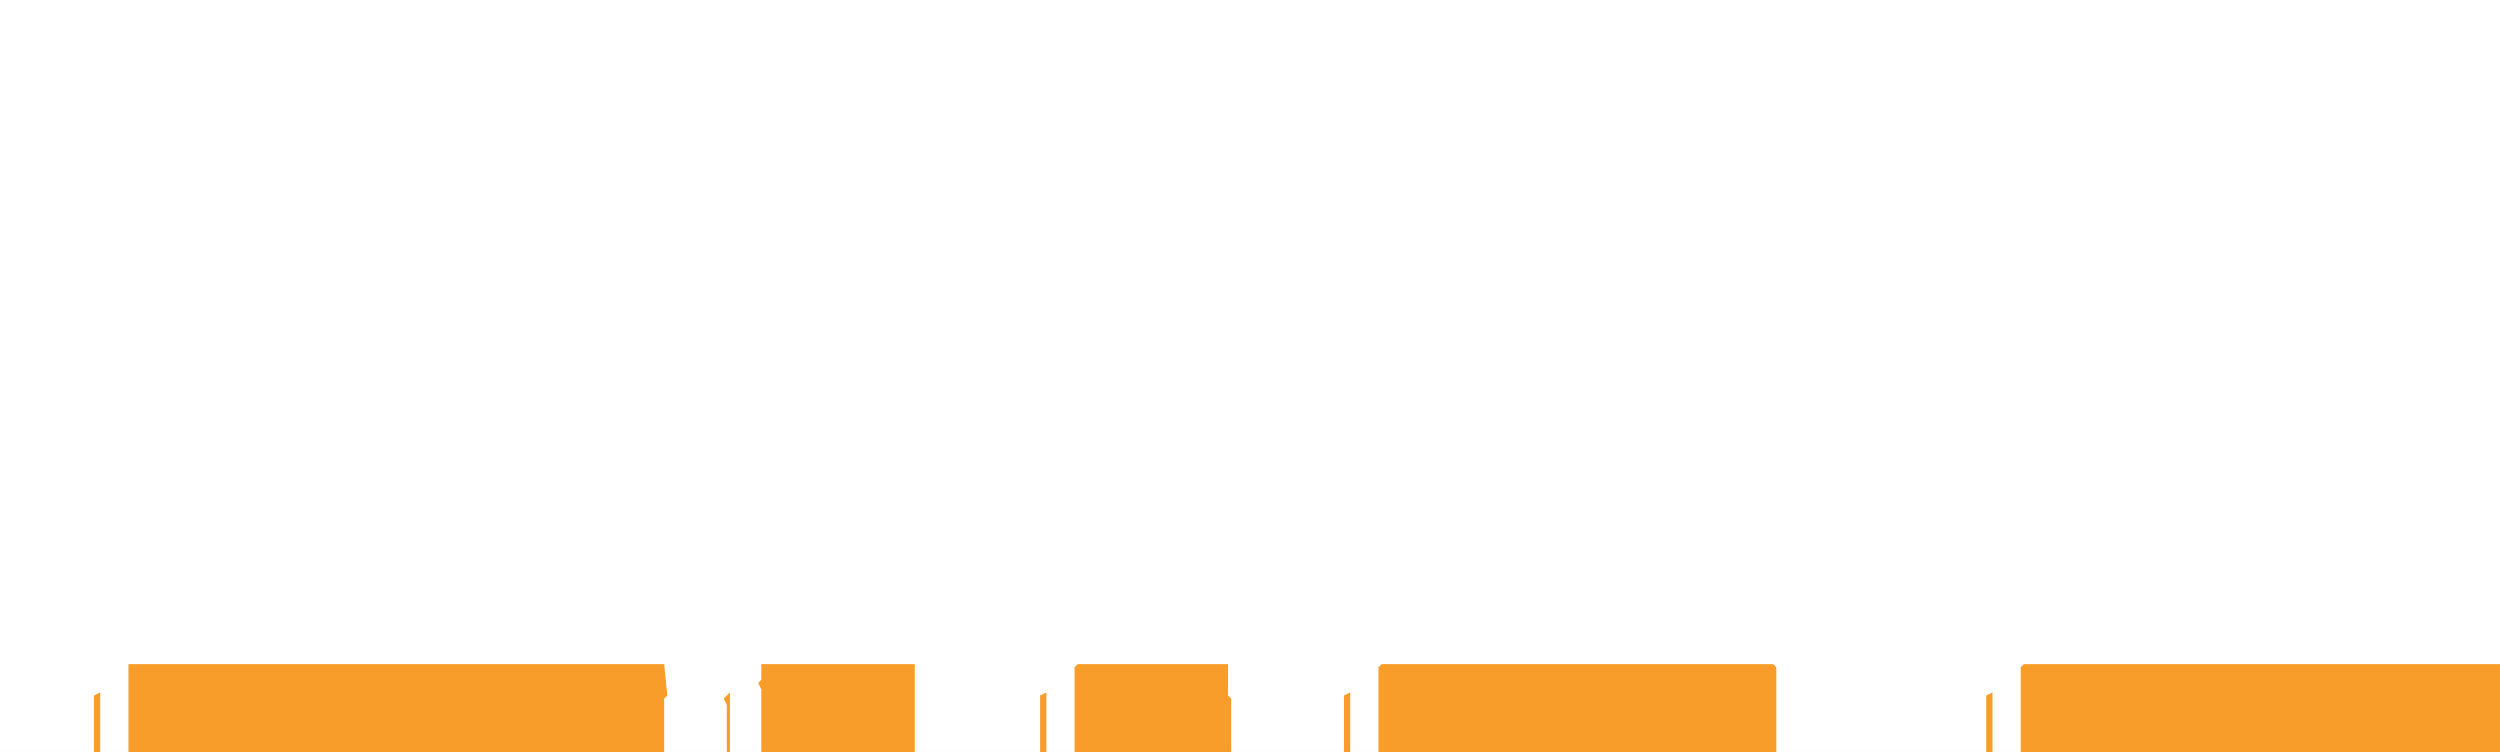
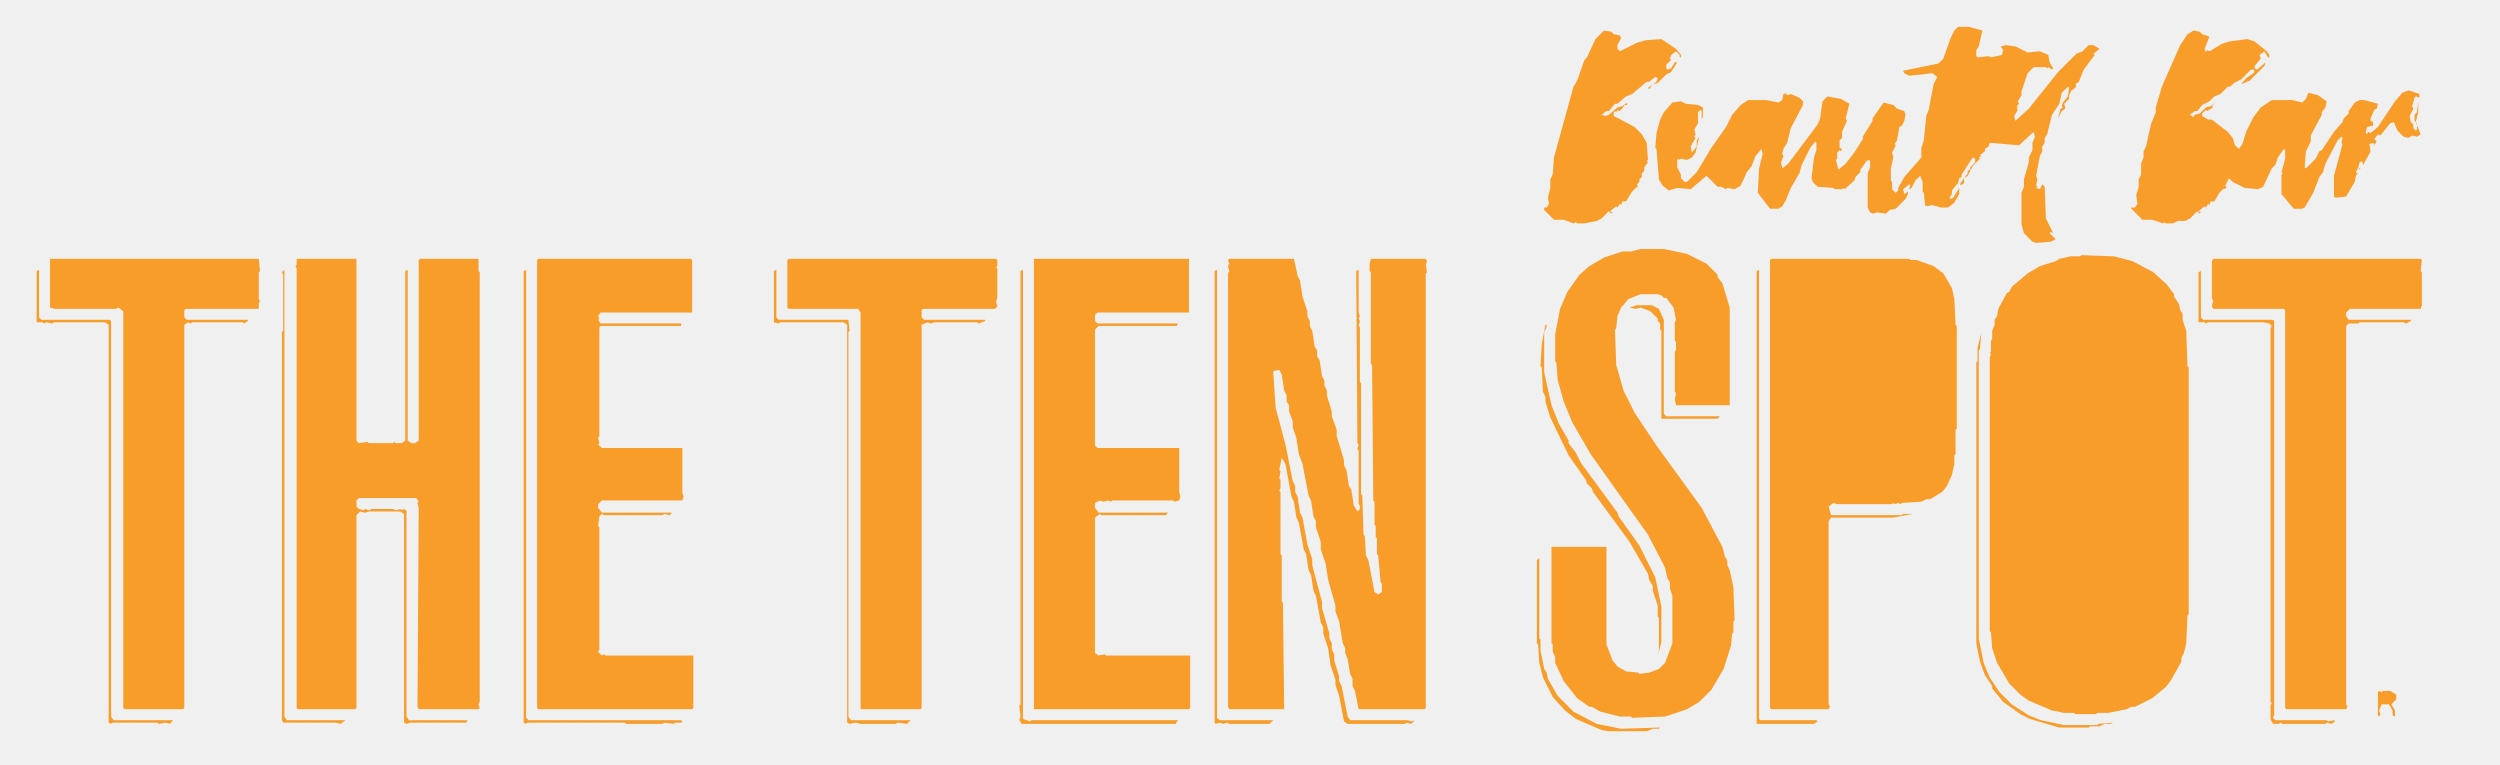
- <svg xmlns="http://www.w3.org/2000/svg" viewBox="0 0 798 240" preserveAspectRatio="xMidYMid meet" role="img" aria-label="The Ten Spot Beauty Bar">
-   <rect width="798" height="240" fill="#fff" />
+ <svg xmlns="http://www.w3.org/2000/svg" viewBox="0 0 2048 626" role="img" aria-label="The Ten Spot Beauty Bar">
  <g fill="#f89d2a">
    <path d="M 1949 566 L 1948 567 L 1948 586 L 1949 587 L 1950 585 L 1949 582 L 1951 577 L 1957 577 L 1960 582 L 1960 586 L 1962 587 L 1962 582 L 1959 577 L 1963 573 L 1963 569 L 1958 566 L 1952 566 L 1951 567 Z" />
    <path d="M 1261 457 L 1259 459 L 1259 527 L 1260 528 L 1261 543 L 1264 555 L 1272 571 L 1282 582 L 1291 589 L 1312 598 L 1317 599 L 1349 599 L 1354 597 L 1359 597 L 1360 596 L 1328 597 L 1308 593 L 1289 583 L 1276 570 L 1268 556 L 1267 551 L 1265 548 L 1262 533 L 1262 524 L 1261 523 Z" />
    <path d="M 1623 273 L 1620 285 L 1620 296 L 1619 297 L 1619 527 L 1622 542 L 1626 553 L 1632 562 L 1632 564 L 1641 575 L 1655 585 L 1663 589 L 1687 596 L 1711 596 L 1712 595 L 1720 595 L 1724 593 L 1729 593 L 1731 592 L 1719 593 L 1718 594 L 1691 594 L 1672 590 L 1662 586 L 1648 577 L 1638 567 L 1630 555 L 1625 543 L 1621 523 L 1621 287 L 1622 286 Z" />
    <path d="M 1266 266 L 1263 282 L 1262 300 L 1263 301 L 1264 321 L 1266 325 L 1266 329 L 1270 342 L 1285 373 L 1299 393 L 1300 396 L 1304 400 L 1305 403 L 1335 444 L 1350 470 L 1351 475 L 1354 480 L 1354 484 L 1358 496 L 1358 505 L 1359 506 L 1359 533 L 1358 538 L 1361 526 L 1361 497 L 1356 473 L 1343 447 L 1326 423 L 1325 420 L 1295 379 L 1291 371 L 1285 363 L 1285 361 L 1277 347 L 1271 332 L 1265 305 L 1265 272 L 1267 268 L 1267 266 Z" />
    <path d="M 1335 252 L 1340 253 L 1344 252 L 1352 255 L 1358 261 L 1358 263 L 1360 265 L 1360 270 L 1361 271 L 1361 343 L 1407 343 L 1409 341 L 1365 341 L 1363 339 L 1363 262 L 1359 253 L 1353 250 L 1341 250 Z" />
    <path d="M 1801 223 L 1801 264 L 1806 264 L 1807 265 L 1809 264 L 1854 264 L 1859 265 L 1861 267 L 1860 269 L 1860 575 L 1861 576 L 1860 578 L 1860 589 L 1862 593 L 1867 593 L 1868 592 L 1870 593 L 1905 593 L 1906 592 L 1910 593 L 1913 591 L 1912 590 L 1907 591 L 1906 590 L 1864 590 L 1862 588 L 1863 586 L 1863 263 L 1862 262 L 1805 262 L 1803 260 L 1803 222 Z" />
    <path d="M 1439 222 L 1439 593 L 1486 593 L 1489 591 L 1488 590 L 1442 590 L 1441 589 L 1441 221 Z" />
    <path d="M 995 222 L 995 592 L 996 593 L 999 592 L 1002 593 L 1005 592 L 1007 593 L 1040 593 L 1043 590 L 999 590 L 997 588 L 997 221 Z" />
    <path d="M 836 222 L 836 577 L 835 578 L 836 587 L 835 590 L 837 593 L 963 593 L 965 590 L 845 590 L 844 591 L 838 589 L 838 221 Z" />
    <path d="M 634 222 L 634 264 L 638 265 L 639 264 L 691 264 L 694 266 L 694 592 L 696 593 L 701 592 L 705 593 L 734 593 L 735 592 L 743 593 L 746 590 L 697 590 L 695 587 L 695 272 L 696 271 L 695 262 L 638 262 L 636 260 L 636 221 Z" />
    <path d="M 429 222 L 429 592 L 431 593 L 432 592 L 512 592 L 513 593 L 543 593 L 544 592 L 552 593 L 553 592 L 558 592 L 559 591 L 558 590 L 433 590 L 431 588 L 431 221 Z" />
    <path d="M 233 221 L 231 223 L 232 225 L 232 271 L 231 272 L 231 590 L 232 592 L 275 592 L 279 593 L 283 590 L 235 590 L 233 587 Z" />
    <path d="M 30 222 L 30 264 L 35 264 L 36 265 L 38 264 L 43 265 L 44 264 L 86 264 L 89 266 L 89 592 L 91 593 L 92 592 L 129 592 L 130 593 L 136 592 L 139 593 L 142 590 L 93 590 L 91 587 L 91 263 L 90 262 L 34 262 L 32 260 L 32 221 Z" />
    <path d="M 1813 212 L 1812 214 L 1812 245 L 1813 246 L 1812 251 L 1813 253 L 1871 253 L 1872 254 L 1872 580 L 1873 581 L 1922 581 L 1923 579 L 1922 577 L 1922 267 L 1924 265 L 1932 265 L 1933 264 L 1969 264 L 1971 265 L 1975 263 L 1975 262 L 1924 262 L 1922 259 L 1922 256 L 1925 253 L 1983 253 L 1984 250 L 1984 223 L 1983 222 L 1984 213 L 1983 212 Z" />
    <path d="M 1570 213 L 1565 213 L 1564 212 L 1451 212 L 1450 213 L 1450 580 L 1451 581 L 1498 581 L 1499 579 L 1498 576 L 1498 427 L 1500 424 L 1551 424 L 1567 421 L 1559 421 L 1558 422 L 1500 422 L 1498 415 L 1502 412 L 1505 413 L 1550 413 L 1551 412 L 1552 413 L 1555 412 L 1557 413 L 1558 412 L 1574 411 L 1578 409 L 1581 409 L 1591 403 L 1595 398 L 1599 389 L 1601 380 L 1601 373 L 1602 372 L 1602 352 L 1603 351 L 1603 267 L 1602 266 L 1601 245 L 1599 236 L 1592 224 L 1584 218 Z" />
    <path d="M 1007 212 L 1006 213 L 1007 216 L 1006 218 L 1007 222 L 1006 224 L 1006 579 L 1007 581 L 1052 581 L 1051 494 L 1050 493 L 1050 455 L 1049 454 L 1049 403 L 1048 402 L 1049 400 L 1049 393 L 1048 392 L 1049 386 L 1048 385 L 1050 375 L 1053 380 L 1058 407 L 1060 411 L 1062 424 L 1064 428 L 1068 450 L 1070 454 L 1072 467 L 1074 471 L 1076 484 L 1078 488 L 1082 510 L 1084 514 L 1084 519 L 1088 531 L 1090 545 L 1094 557 L 1094 561 L 1097 570 L 1101 591 L 1104 593 L 1151 593 L 1152 592 L 1156 593 L 1159 590 L 1156 591 L 1153 590 L 1106 590 L 1104 587 L 1099 562 L 1097 558 L 1097 554 L 1093 541 L 1093 536 L 1091 532 L 1091 527 L 1089 523 L 1089 519 L 1083 498 L 1083 493 L 1075 463 L 1075 458 L 1071 446 L 1067 424 L 1065 420 L 1063 407 L 1061 403 L 1061 398 L 1059 394 L 1053 364 L 1045 334 L 1043 304 L 1048 303 L 1050 307 L 1052 320 L 1054 324 L 1054 329 L 1056 332 L 1056 337 L 1059 345 L 1059 350 L 1062 359 L 1064 372 L 1067 380 L 1072 406 L 1074 410 L 1076 423 L 1078 427 L 1078 432 L 1082 444 L 1082 450 L 1086 462 L 1088 475 L 1094 496 L 1094 501 L 1097 509 L 1100 527 L 1102 531 L 1102 535 L 1104 540 L 1106 552 L 1108 556 L 1108 562 L 1110 566 L 1113 581 L 1167 581 L 1168 580 L 1168 224 L 1169 223 L 1168 217 L 1169 214 L 1168 212 L 1123 212 L 1122 216 L 1122 222 L 1123 223 L 1123 298 L 1124 299 L 1125 410 L 1126 411 L 1126 430 L 1127 431 L 1127 440 L 1128 441 L 1128 454 L 1129 455 L 1131 477 L 1132 478 L 1132 485 L 1129 487 L 1126 485 L 1121 459 L 1119 455 L 1118 439 L 1117 438 L 1116 406 L 1115 405 L 1115 314 L 1114 313 L 1114 268 L 1113 267 L 1114 263 L 1113 261 L 1114 259 L 1113 256 L 1113 221 L 1111 222 L 1112 363 L 1113 364 L 1112 368 L 1113 369 L 1113 413 L 1114 414 L 1114 417 L 1112 419 L 1109 414 L 1107 401 L 1105 398 L 1103 385 L 1101 381 L 1101 377 L 1095 357 L 1095 352 L 1091 341 L 1091 337 L 1087 324 L 1087 320 L 1085 316 L 1085 312 L 1083 308 L 1081 295 L 1079 292 L 1079 287 L 1077 284 L 1075 271 L 1073 267 L 1073 263 L 1071 259 L 1071 255 L 1067 243 L 1065 230 L 1063 226 L 1060 212 Z" />
    <path d="M 847 212 L 847 581 L 974 581 L 975 580 L 975 537 L 906 537 L 905 536 L 900 537 L 897 535 L 897 424 L 901 421 L 902 422 L 955 422 L 957 420 L 900 420 L 897 416 L 897 412 L 901 410 L 904 411 L 908 410 L 910 411 L 911 410 L 961 410 L 962 411 L 966 410 L 967 407 L 966 403 L 966 367 L 899 367 L 897 365 L 897 270 L 900 267 L 964 267 L 965 265 L 899 265 L 897 263 L 897 258 L 899 256 L 974 256 L 974 212 Z" />
    <path d="M 646 212 L 645 213 L 645 252 L 646 253 L 703 253 L 705 256 L 705 581 L 754 581 L 755 580 L 755 266 L 760 264 L 762 265 L 766 264 L 800 264 L 802 265 L 807 263 L 807 262 L 757 262 L 755 260 L 755 254 L 756 253 L 815 253 L 817 251 L 816 247 L 817 244 L 817 220 L 816 219 L 817 218 L 817 213 L 816 212 Z" />
    <path d="M 441 212 L 440 213 L 440 580 L 441 581 L 567 581 L 568 580 L 568 537 L 496 537 L 495 536 L 493 537 L 490 534 L 491 532 L 491 432 L 490 431 L 491 423 L 493 421 L 495 422 L 543 422 L 544 421 L 548 422 L 550 421 L 550 420 L 493 420 L 490 416 L 490 413 L 493 410 L 559 410 L 560 407 L 559 404 L 559 367 L 493 367 L 490 364 L 491 363 L 490 359 L 491 357 L 491 268 L 492 267 L 558 267 L 558 265 L 492 265 L 490 262 L 491 261 L 490 259 L 492 256 L 567 256 L 567 213 L 566 212 Z" />
    <path d="M 243 212 L 243 217 L 242 218 L 243 220 L 243 580 L 244 581 L 291 581 L 292 580 L 292 422 L 295 419 L 299 420 L 302 419 L 328 419 L 331 421 L 331 592 L 333 593 L 336 592 L 382 592 L 383 590 L 335 590 L 333 587 L 333 418 L 330 417 L 329 418 L 328 417 L 324 418 L 322 417 L 304 417 L 303 418 L 299 417 L 298 418 L 294 417 L 292 415 L 292 410 L 294 408 L 341 408 L 343 411 L 342 412 L 343 416 L 342 579 L 343 581 L 392 581 L 393 580 L 392 577 L 393 575 L 393 223 L 392 222 L 392 212 L 344 212 L 343 213 L 343 361 L 340 363 L 337 363 L 334 361 L 334 221 L 332 222 L 332 361 L 329 363 L 324 363 L 323 362 L 322 363 L 302 363 L 301 362 L 294 363 L 292 361 L 292 212 Z" />
    <path d="M 41 212 L 41 252 L 45 253 L 95 253 L 97 252 L 101 255 L 101 580 L 102 581 L 150 581 L 151 580 L 151 266 L 154 264 L 156 265 L 158 264 L 199 264 L 200 265 L 203 263 L 203 262 L 153 262 L 151 260 L 151 254 L 152 253 L 212 253 L 212 248 L 213 247 L 212 245 L 212 223 L 213 222 L 212 212 Z" />
    <path d="M 1705 209 L 1704 210 L 1696 210 L 1687 212 L 1684 214 L 1671 218 L 1661 224 L 1648 235 L 1646 239 L 1644 240 L 1637 253 L 1636 259 L 1634 262 L 1634 266 L 1632 271 L 1632 278 L 1631 279 L 1631 288 L 1630 289 L 1631 290 L 1630 293 L 1630 517 L 1631 518 L 1632 531 L 1636 543 L 1646 560 L 1655 569 L 1662 574 L 1681 582 L 1691 584 L 1699 584 L 1700 585 L 1717 585 L 1718 584 L 1727 584 L 1742 581 L 1746 579 L 1749 579 L 1763 572 L 1774 563 L 1778 558 L 1787 542 L 1787 539 L 1789 535 L 1791 527 L 1792 504 L 1793 503 L 1793 301 L 1792 300 L 1791 271 L 1788 262 L 1788 257 L 1786 254 L 1785 249 L 1781 243 L 1781 241 L 1775 233 L 1764 223 L 1747 214 L 1732 210 Z" />
    <path d="M 1363 204 L 1344 204 L 1336 206 L 1329 206 L 1314 211 L 1302 218 L 1294 225 L 1284 239 L 1278 253 L 1274 274 L 1274 296 L 1275 297 L 1276 311 L 1281 329 L 1288 346 L 1303 372 L 1350 438 L 1364 465 L 1366 474 L 1368 477 L 1368 482 L 1370 488 L 1370 527 L 1364 543 L 1359 548 L 1351 551 L 1343 552 L 1342 551 L 1332 550 L 1325 546 L 1321 541 L 1316 528 L 1316 448 L 1271 448 L 1271 527 L 1272 528 L 1272 534 L 1274 538 L 1274 543 L 1281 558 L 1292 572 L 1302 579 L 1304 579 L 1311 583 L 1327 587 L 1336 587 L 1337 588 L 1364 587 L 1382 581 L 1392 575 L 1402 565 L 1412 548 L 1418 529 L 1419 519 L 1420 518 L 1420 509 L 1421 508 L 1420 481 L 1417 467 L 1415 463 L 1415 459 L 1413 456 L 1411 448 L 1394 416 L 1357 365 L 1339 338 L 1330 320 L 1324 299 L 1323 270 L 1324 269 L 1325 259 L 1328 252 L 1334 245 L 1344 241 L 1358 241 L 1361 242 L 1363 244 L 1365 244 L 1371 252 L 1373 262 L 1372 264 L 1372 279 L 1373 280 L 1373 287 L 1372 288 L 1372 321 L 1373 322 L 1372 327 L 1373 332 L 1417 332 L 1417 252 L 1411 232 L 1407 227 L 1407 225 L 1398 216 L 1382 208 Z" />
    <path d="M 1746 171 L 1755 180 L 1763 180 L 1772 183 L 1773 182 L 1774 183 L 1780 183 L 1784 181 L 1790 181 L 1794 179 L 1800 173 L 1802 175 L 1803 174 L 1801 173 L 1806 169 L 1807 170 L 1809 167 L 1810 168 L 1811 165 L 1814 165 L 1818 158 L 1821 155 L 1824 154 L 1823 152 L 1826 146 L 1829 149 L 1839 154 L 1850 155 L 1854 153 L 1861 138 L 1864 135 L 1866 129 L 1871 122 L 1872 123 L 1872 130 L 1869 141 L 1870 142 L 1869 143 L 1869 159 L 1879 171 L 1886 171 L 1888 170 L 1895 158 L 1900 145 L 1903 141 L 1905 134 L 1915 115 L 1918 112 L 1919 113 L 1918 117 L 1919 118 L 1912 144 L 1912 161 L 1913 162 L 1922 161 L 1929 149 L 1930 144 L 1932 141 L 1931 142 L 1930 141 L 1932 137 L 1933 139 L 1934 137 L 1933 138 L 1932 137 L 1933 133 L 1935 132 L 1936 135 L 1942 124 L 1941 118 L 1944 117 L 1945 118 L 1944 120 L 1947 116 L 1945 114 L 1948 110 L 1950 111 L 1958 101 L 1961 100 L 1964 107 L 1969 112 L 1973 113 L 1976 111 L 1980 112 L 1983 110 L 1979 100 L 1981 92 L 1981 83 L 1980 92 L 1978 94 L 1978 99 L 1980 101 L 1980 106 L 1979 107 L 1977 105 L 1977 102 L 1975 100 L 1974 95 L 1977 89 L 1976 87 L 1978 80 L 1979 79 L 1982 80 L 1982 77 L 1973 74 L 1968 76 L 1962 83 L 1948 104 L 1942 109 L 1940 108 L 1939 110 L 1938 109 L 1939 104 L 1944 103 L 1944 100 L 1942 99 L 1942 97 L 1945 90 L 1947 89 L 1948 85 L 1937 82 L 1933 82 L 1929 84 L 1924 91 L 1924 93 L 1920 97 L 1919 100 L 1912 108 L 1902 123 L 1900 124 L 1897 130 L 1889 138 L 1888 137 L 1889 124 L 1893 116 L 1893 111 L 1902 94 L 1902 92 L 1905 88 L 1906 83 L 1899 78 L 1891 76 L 1889 81 L 1886 84 L 1878 82 L 1861 82 L 1852 88 L 1846 96 L 1840 108 L 1837 118 L 1834 122 L 1831 119 L 1829 113 L 1825 108 L 1812 98 L 1809 98 L 1804 95 L 1804 93 L 1807 90 L 1808 91 L 1813 88 L 1812 87 L 1815 84 L 1811 87 L 1807 88 L 1802 93 L 1798 94 L 1797 96 L 1794 94 L 1798 91 L 1800 91 L 1804 86 L 1810 83 L 1814 79 L 1819 77 L 1825 71 L 1827 71 L 1830 68 L 1836 65 L 1844 57 L 1846 57 L 1847 58 L 1846 60 L 1840 64 L 1836 69 L 1843 66 L 1855 54 L 1856 51 L 1849 57 L 1847 56 L 1847 54 L 1852 48 L 1851 45 L 1855 42 L 1858 47 L 1859 47 L 1859 45 L 1857 42 L 1847 34 L 1841 32 L 1826 34 L 1820 36 L 1810 42 L 1808 41 L 1807 43 L 1806 40 L 1810 30 L 1804 28 L 1802 26 L 1797 25 L 1792 28 L 1786 37 L 1771 71 L 1766 88 L 1766 92 L 1762 102 L 1758 120 L 1756 124 L 1756 129 L 1754 134 L 1754 143 L 1752 147 L 1752 153 L 1750 160 L 1751 167 L 1749 170 L 1746 170 Z" />
    <path d="M 1361 32 L 1348 33 L 1341 35 L 1327 42 L 1325 40 L 1325 37 L 1328 31 L 1327 29 L 1322 28 L 1320 26 L 1314 25 L 1307 32 L 1300 47 L 1298 49 L 1292 66 L 1289 71 L 1273 129 L 1272 143 L 1270 147 L 1270 154 L 1268 162 L 1269 167 L 1267 170 L 1265 170 L 1265 172 L 1273 180 L 1281 180 L 1289 183 L 1291 182 L 1292 183 L 1298 183 L 1308 181 L 1312 179 L 1318 173 L 1320 175 L 1321 174 L 1319 173 L 1324 169 L 1325 170 L 1327 167 L 1328 168 L 1329 165 L 1332 165 L 1337 157 L 1341 153 L 1342 154 L 1341 151 L 1343 149 L 1343 147 L 1345 145 L 1345 142 L 1347 140 L 1347 137 L 1350 133 L 1349 132 L 1350 131 L 1349 117 L 1345 110 L 1339 104 L 1322 95 L 1322 92 L 1323 91 L 1324 92 L 1325 90 L 1326 91 L 1328 90 L 1331 86 L 1333 86 L 1333 84 L 1329 87 L 1325 88 L 1318 94 L 1315 95 L 1312 94 L 1316 91 L 1318 91 L 1323 85 L 1325 85 L 1332 79 L 1337 77 L 1349 67 L 1351 67 L 1356 63 L 1358 64 L 1357 67 L 1350 72 L 1351 73 L 1354 69 L 1358 68 L 1365 61 L 1369 59 L 1374 51 L 1372 51 L 1369 56 L 1366 57 L 1365 56 L 1365 53 L 1370 48 L 1369 49 L 1368 48 L 1369 45 L 1373 42 L 1376 45 L 1376 47 L 1377 47 L 1377 45 L 1373 40 Z" />
    <path d="M 1720 40 L 1715 37 L 1711 37 L 1706 42 L 1701 44 L 1686 59 L 1662 89 L 1651 99 L 1650 95 L 1653 90 L 1652 89 L 1653 88 L 1652 87 L 1654 85 L 1653 83 L 1656 78 L 1656 75 L 1661 60 L 1666 55 L 1676 55 L 1677 56 L 1678 55 L 1681 57 L 1682 56 L 1679 51 L 1678 45 L 1671 42 L 1661 43 L 1651 38 L 1643 37 L 1639 38 L 1641 41 L 1640 45 L 1631 47 L 1629 46 L 1620 47 L 1619 46 L 1619 41 L 1621 38 L 1624 25 L 1613 22 L 1604 22 L 1601 25 L 1598 31 L 1592 48 L 1588 52 L 1559 58 L 1560 60 L 1564 62 L 1583 60 L 1587 63 L 1584 69 L 1580 90 L 1578 95 L 1576 115 L 1574 121 L 1574 129 L 1560 145 L 1555 154 L 1555 156 L 1553 158 L 1550 155 L 1550 149 L 1549 148 L 1549 138 L 1551 129 L 1550 125 L 1553 119 L 1552 118 L 1554 115 L 1556 104 L 1558 103 L 1560 99 L 1561 94 L 1560 91 L 1554 89 L 1551 86 L 1543 84 L 1534 97 L 1534 99 L 1526 112 L 1526 114 L 1519 125 L 1512 134 L 1506 139 L 1504 131 L 1505 130 L 1505 125 L 1507 123 L 1508 124 L 1509 122 L 1507 121 L 1507 115 L 1509 113 L 1509 108 L 1513 99 L 1512 97 L 1515 85 L 1508 81 L 1497 79 L 1493 83 L 1491 97 L 1489 102 L 1465 134 L 1460 138 L 1459 133 L 1461 128 L 1460 126 L 1461 122 L 1464 117 L 1467 105 L 1477 86 L 1477 83 L 1474 80 L 1467 77 L 1464 78 L 1463 77 L 1464 76 L 1461 77 L 1460 82 L 1457 84 L 1447 82 L 1432 82 L 1426 86 L 1419 94 L 1414 104 L 1402 121 L 1390 141 L 1382 149 L 1380 149 L 1377 146 L 1377 143 L 1374 137 L 1374 131 L 1375 130 L 1376 131 L 1377 130 L 1382 131 L 1386 129 L 1389 125 L 1392 112 L 1390 115 L 1390 120 L 1386 125 L 1385 120 L 1389 113 L 1388 112 L 1389 110 L 1388 106 L 1391 101 L 1391 92 L 1393 90 L 1394 91 L 1394 97 L 1395 96 L 1395 88 L 1391 86 L 1381 85 L 1377 83 L 1370 84 L 1363 92 L 1360 98 L 1357 109 L 1356 121 L 1357 122 L 1359 147 L 1362 152 L 1367 156 L 1374 154 L 1385 155 L 1398 144 L 1407 153 L 1410 153 L 1414 155 L 1415 154 L 1421 155 L 1426 152 L 1431 141 L 1435 136 L 1438 128 L 1443 122 L 1444 126 L 1441 138 L 1440 158 L 1450 171 L 1457 171 L 1460 169 L 1463 164 L 1467 154 L 1474 142 L 1476 135 L 1483 121 L 1487 116 L 1488 117 L 1488 123 L 1486 129 L 1484 146 L 1485 149 L 1489 153 L 1502 154 L 1503 155 L 1509 155 L 1510 154 L 1511 155 L 1519 148 L 1520 145 L 1524 141 L 1524 139 L 1529 132 L 1531 131 L 1532 132 L 1532 137 L 1530 142 L 1530 170 L 1532 174 L 1534 175 L 1538 174 L 1545 175 L 1548 172 L 1553 171 L 1561 163 L 1563 159 L 1563 157 L 1560 159 L 1559 155 L 1564 151 L 1565 152 L 1564 155 L 1566 154 L 1569 148 L 1573 144 L 1575 149 L 1575 157 L 1576 158 L 1577 168 L 1578 169 L 1583 168 L 1590 170 L 1596 170 L 1601 166 L 1605 159 L 1605 154 L 1600 162 L 1598 163 L 1597 162 L 1599 159 L 1599 156 L 1604 150 L 1605 146 L 1607 145 L 1607 143 L 1616 129 L 1618 130 L 1618 133 L 1614 137 L 1614 139 L 1612 140 L 1612 142 L 1606 150 L 1606 152 L 1609 150 L 1609 146 L 1612 144 L 1616 136 L 1622 130 L 1621 129 L 1623 128 L 1622 127 L 1626 124 L 1626 122 L 1629 120 L 1630 117 L 1654 119 L 1666 108 L 1667 112 L 1665 117 L 1665 123 L 1662 129 L 1662 133 L 1658 147 L 1658 153 L 1656 158 L 1656 184 L 1658 191 L 1665 198 L 1668 199 L 1680 198 L 1684 196 L 1679 191 L 1680 190 L 1682 191 L 1676 179 L 1675 153 L 1673 151 L 1671 155 L 1668 154 L 1669 153 L 1668 152 L 1669 147 L 1668 144 L 1671 128 L 1673 124 L 1673 120 L 1675 117 L 1675 113 L 1677 110 L 1681 94 L 1687 85 L 1689 76 L 1694 71 L 1695 72 L 1694 79 L 1690 84 L 1689 87 L 1690 88 L 1688 89 L 1686 97 L 1689 91 L 1692 89 L 1691 85 L 1695 81 L 1695 78 L 1697 74 L 1700 72 L 1701 70 L 1700 69 L 1703 67 L 1707 57 L 1716 45 L 1715 44 Z" />
  </g>
</svg>
